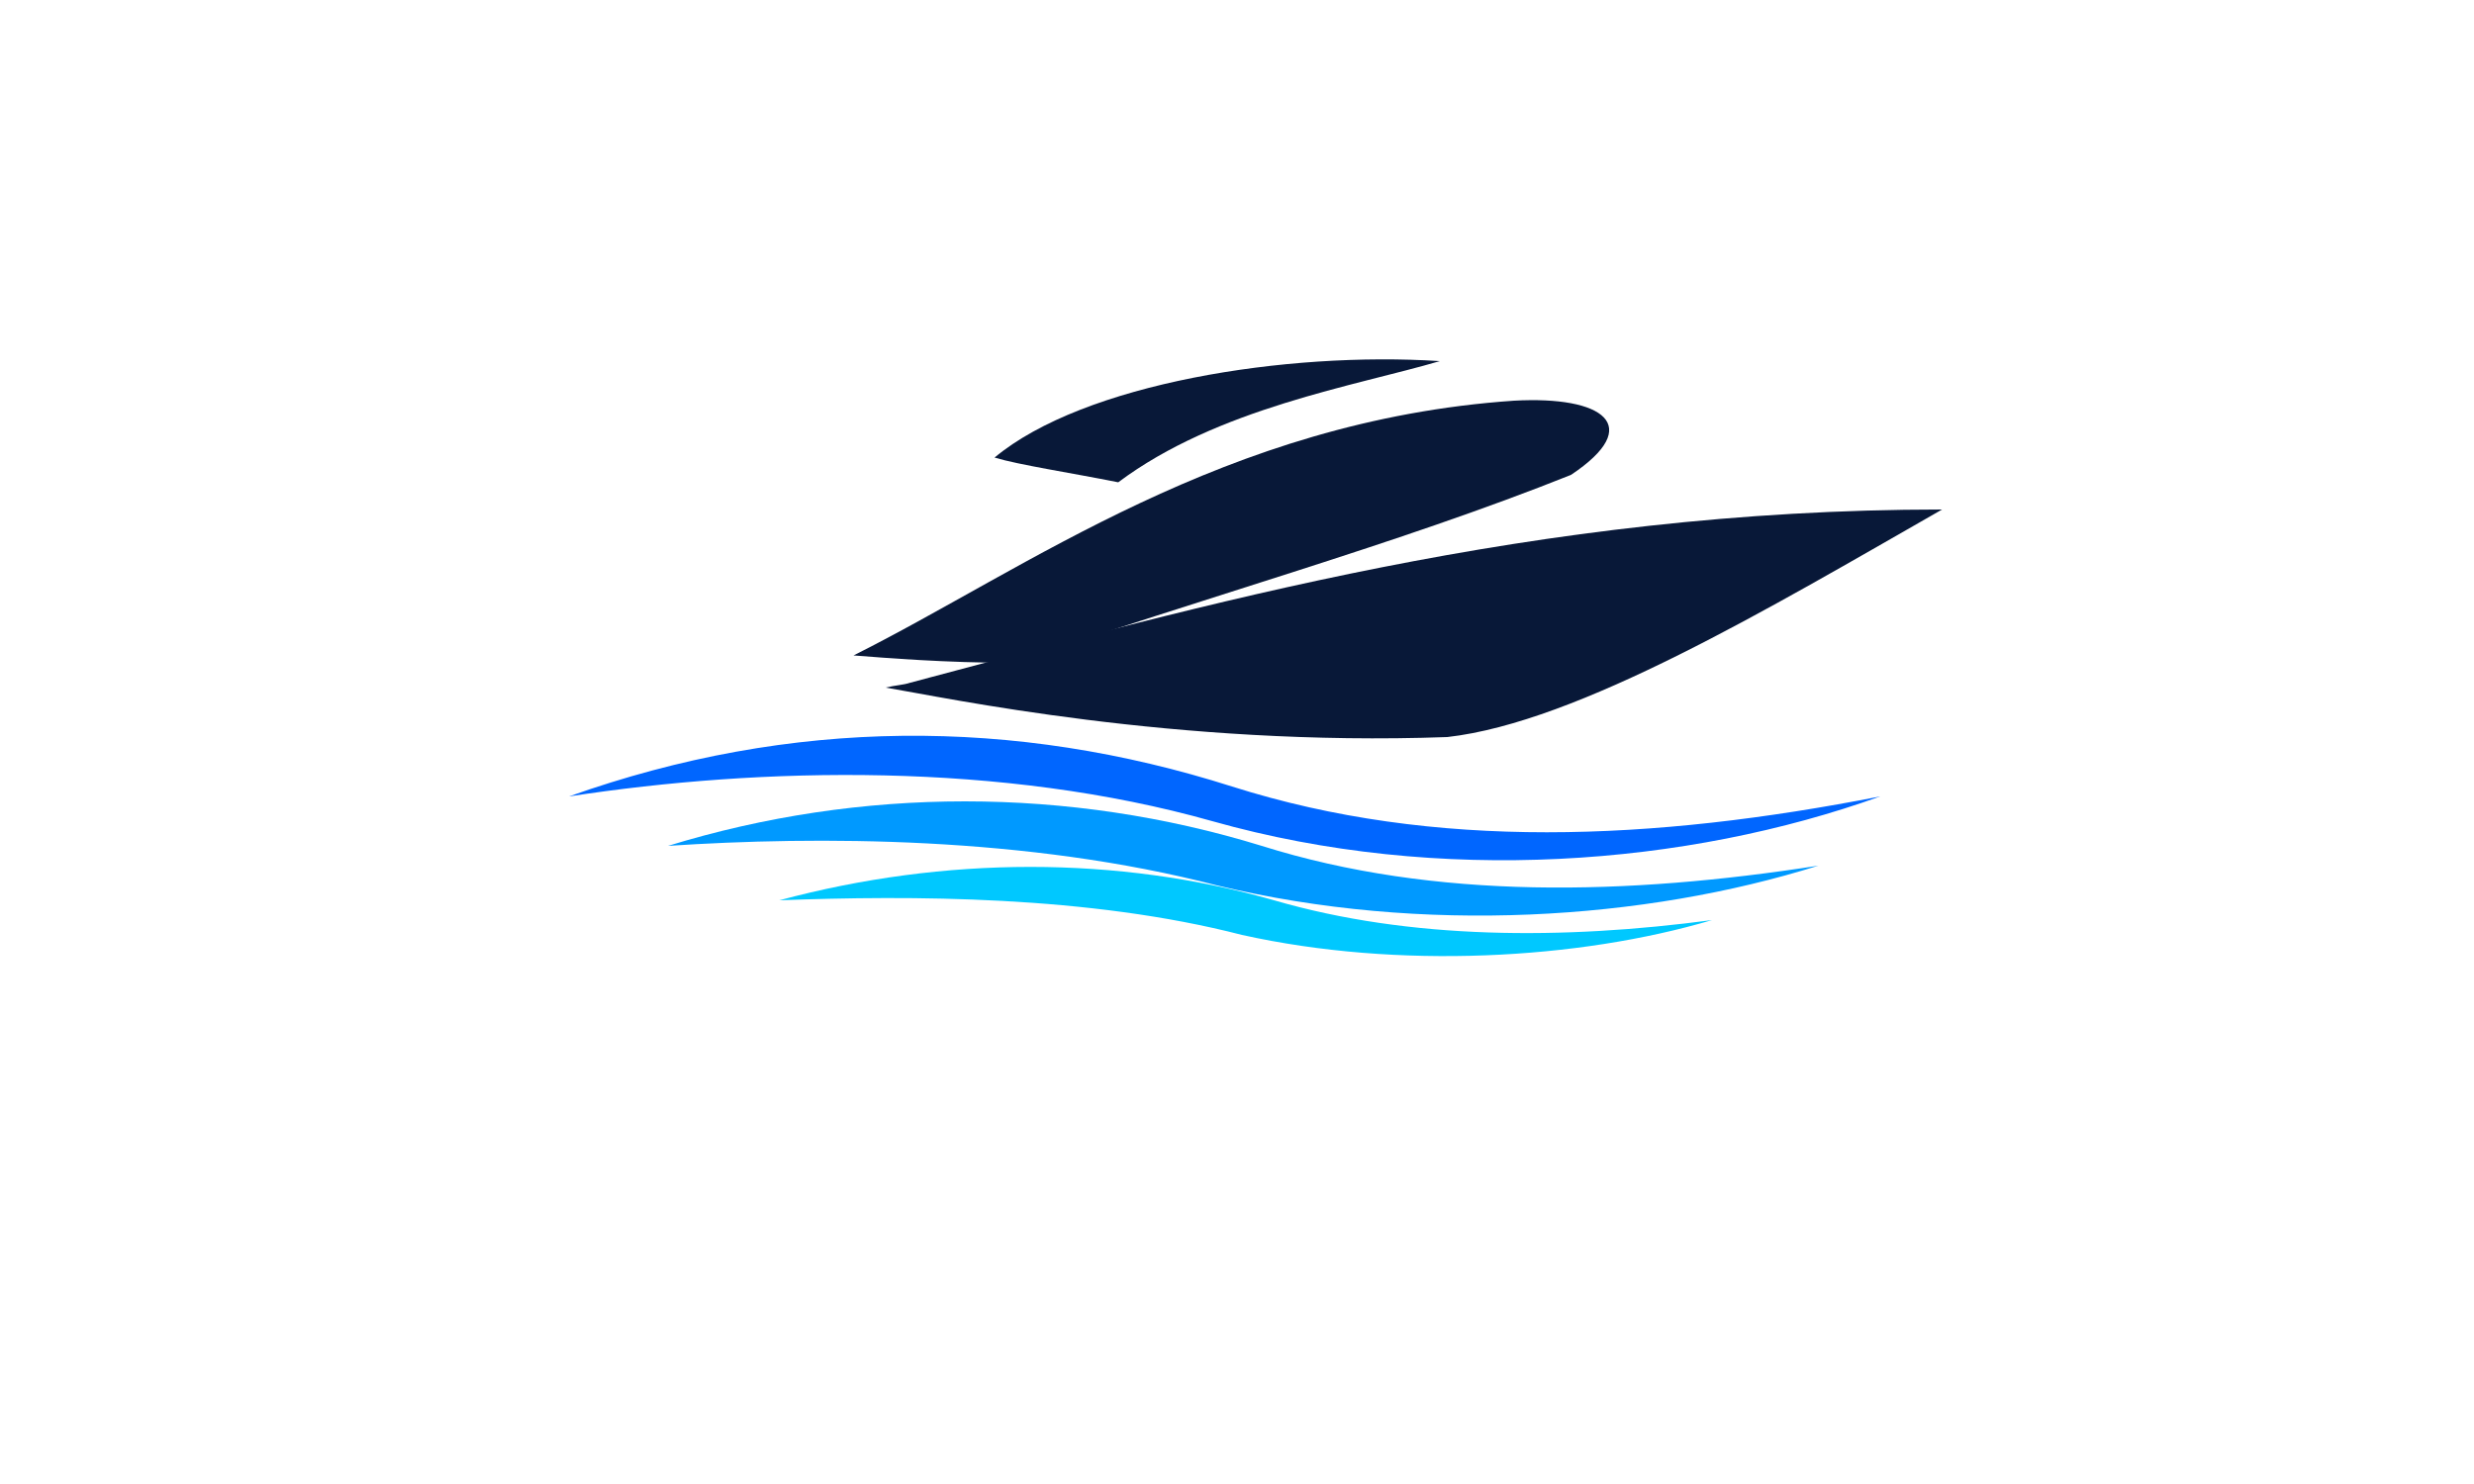
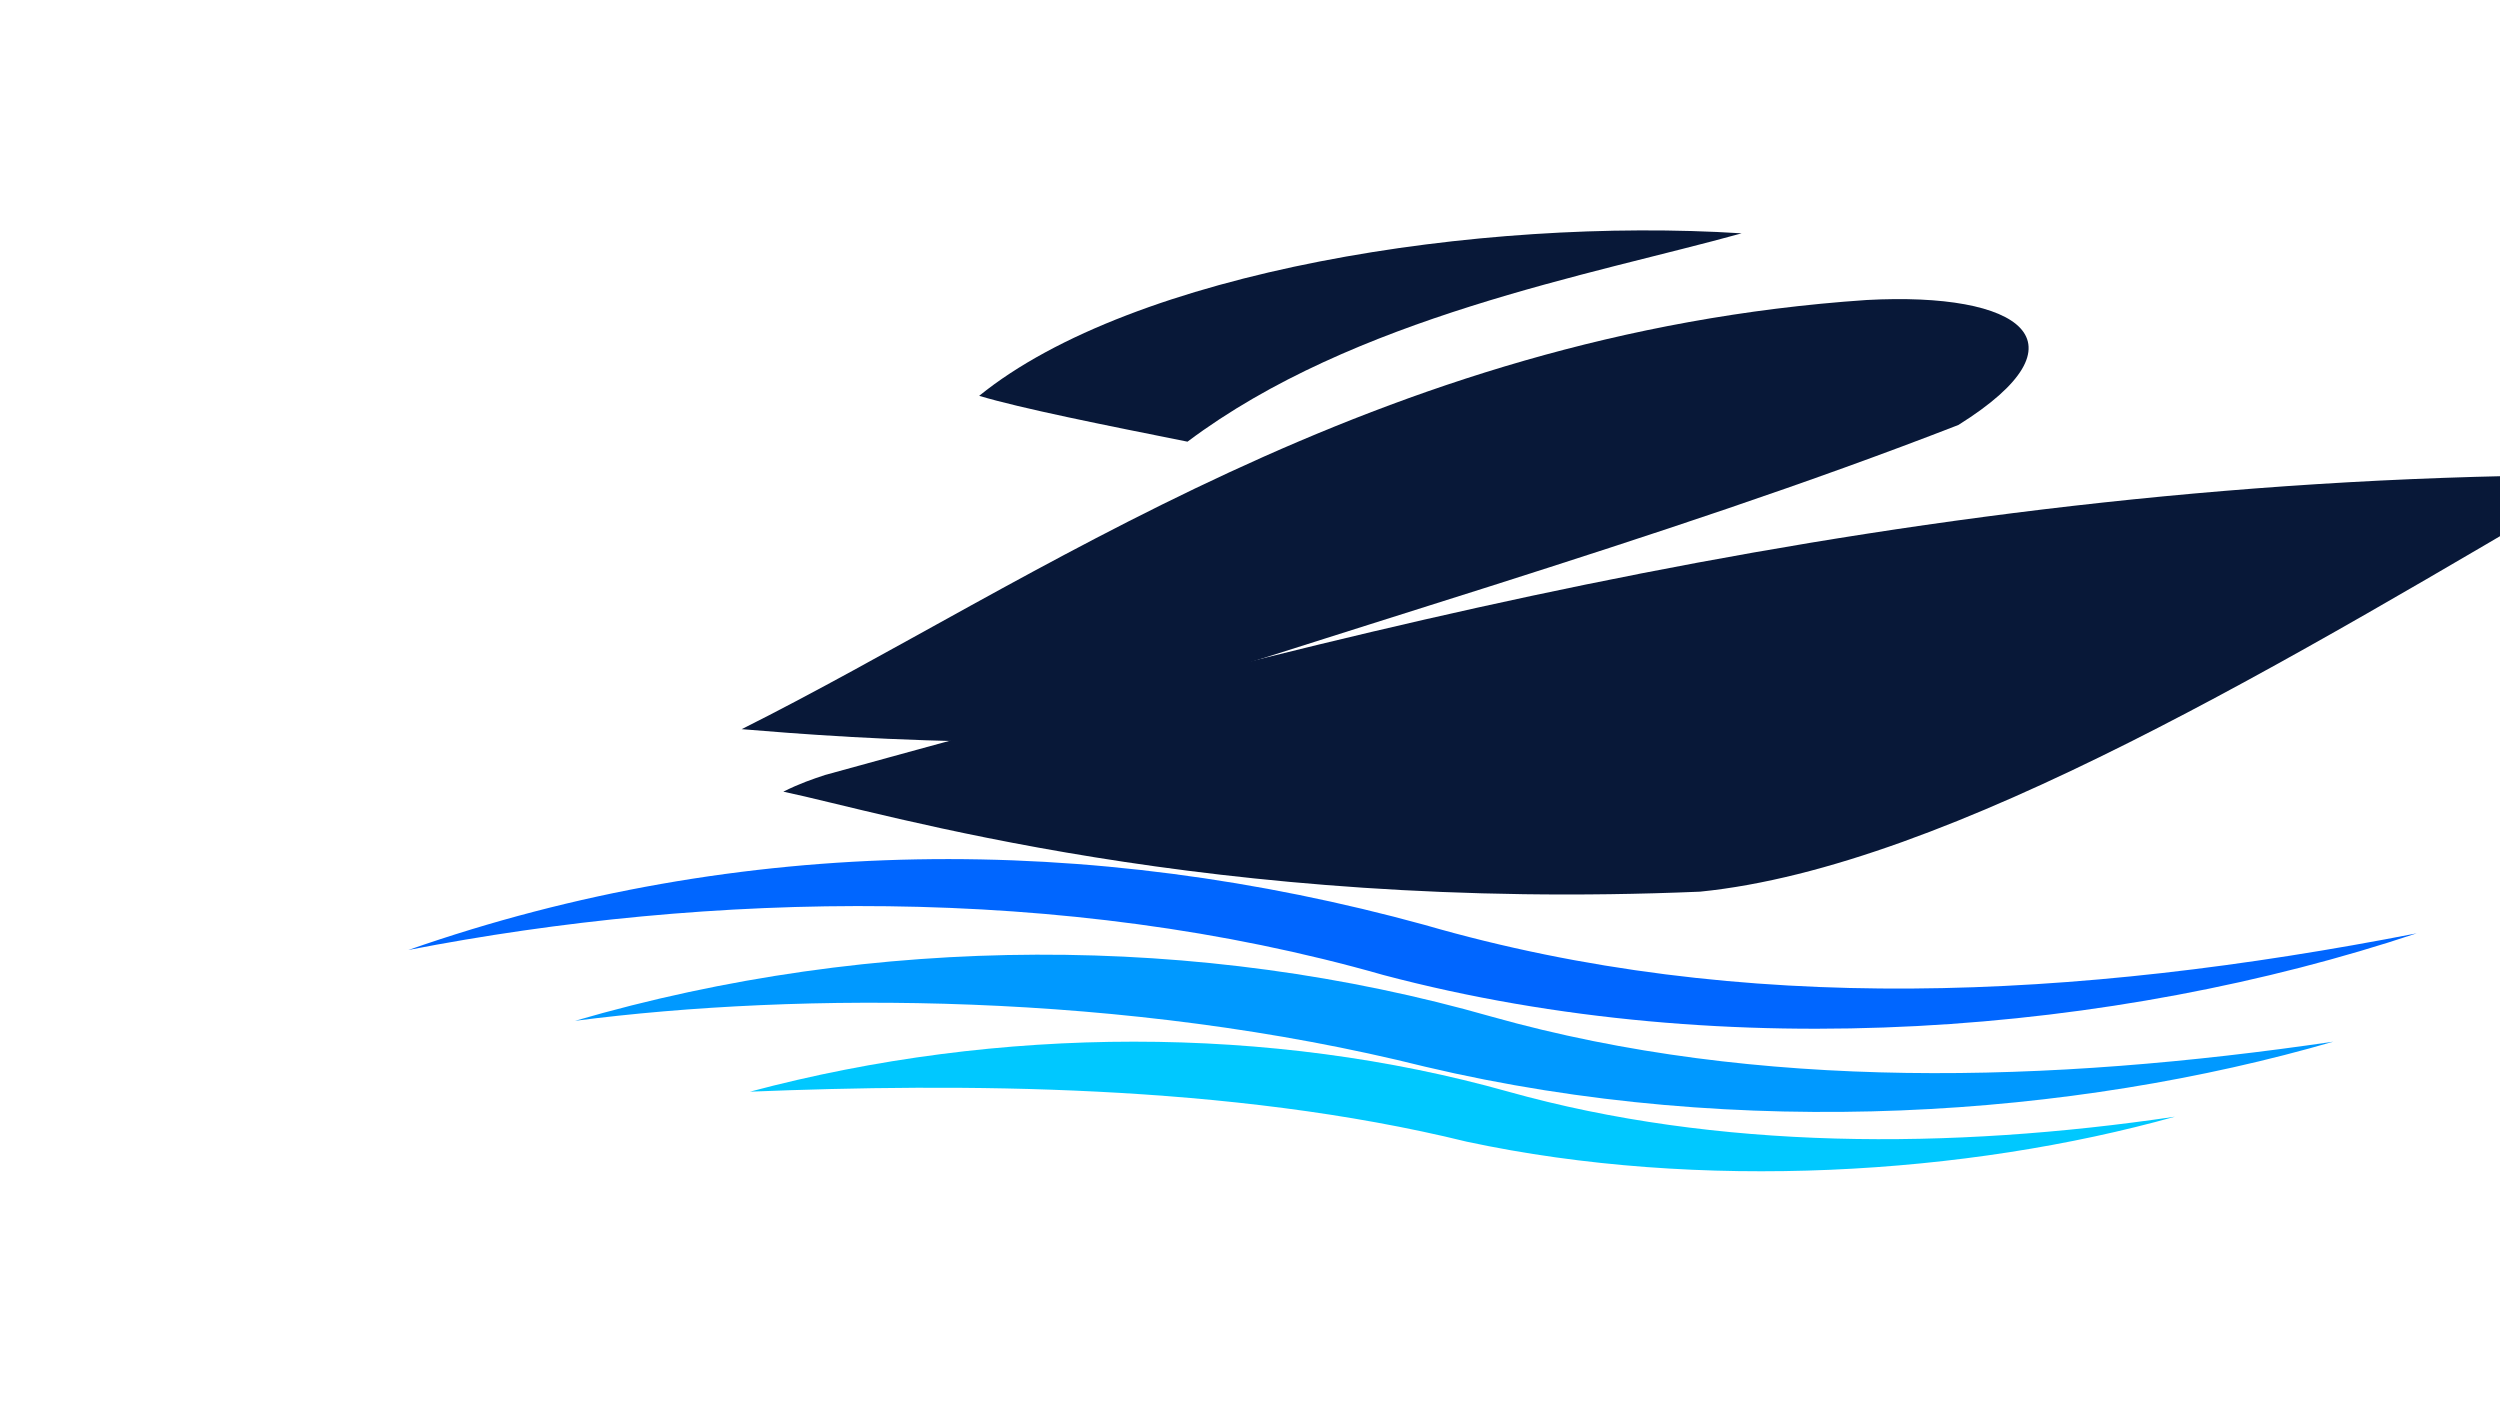
- <svg xmlns="http://www.w3.org/2000/svg" viewBox="0 0 1000 600" width="100%" height="100%">
+ <svg xmlns="http://www.w3.org/2000/svg" viewBox="0 0 600 340" width="100%" height="100%">
  <g id="connectboat-nautical-logo">
-     <path fill="#081838" d="M 402 185 C 438 155, 520 142, 582 146 C 548 156, 492 165, 452 195 C 432 191, 412 188, 402 185 Z" />
-     <path fill="#081838" d="M 345 265 C 415 230, 495 170, 612 162 C 648 160, 665 172, 635 192 C 565 220, 485 242, 410 268 C 382 268, 358 266, 345 265 Z" />
-     <path fill="#081838" d="M 368 276 C 485 245, 620 206, 785 206 C 715 246, 638 292, 585 298 C 475 302, 382 282, 358 278 C 362 277, 365 277, 368 276 Z" />
-     <path fill="#0066FF" d="M 230 322 C 320 290, 410 290, 498 318 C 580 344, 668 340, 760 322 C 682 350, 582 358, 490 332 C 405 308, 308 310, 230 322 Z" />
-     <path fill="#0099FF" d="M 270 342 C 348 318, 432 318, 510 342 C 580 364, 658 362, 735 350 C 665 372, 575 378, 492 358 C 415 338, 330 338, 270 342 Z" />
-     <path fill="#00C8FF" d="M 315 364 C 382 346, 452 346, 515 364 C 570 380, 632 380, 692 372 C 638 388, 565 392, 502 378 C 440 362, 368 362, 315 364 Z" />
+     <path fill="#081838" d="M 235 95 C 272 65, 355 52, 418 56 C 382 66, 325 76, 285 106 C 265 102, 245 98, 235 95 Z" />
+     <path fill="#081838" d="M 178 175 C 248 140, 330 80, 448 72 C 485 70, 502 82, 470 102 C 398 130, 318 152, 242 178 C 215 178, 190 176, 178 175 Z" />
+     <path fill="#081838" d="M 198 186 C 318 153, 458 114, 625 114 C 550 158, 468 208, 408 214 C 290 219, 212 195, 188 190 C 192 188, 195 187, 198 186 Z" />
+     <path fill="#0066FF" d="M 98 228 C 178 200, 262 200, 342 222 C 418 244, 498 240, 580 224 C 508 248, 415 256, 332 234 C 255 212, 170 214, 98 228 Z" />
+     <path fill="#0099FF" d="M 138 245 C 210 224, 288 224, 358 244 C 422 262, 492 260, 560 250 C 498 268, 418 274, 342 256 C 270 238, 192 238, 138 245 Z" />
+     <path fill="#00C8FF" d="M 180 262 C 240 246, 305 246, 362 262 C 412 276, 468 276, 522 268 C 472 282, 408 286, 352 274 C 295 260, 230 260, 180 262 Z" />
  </g>
</svg>
